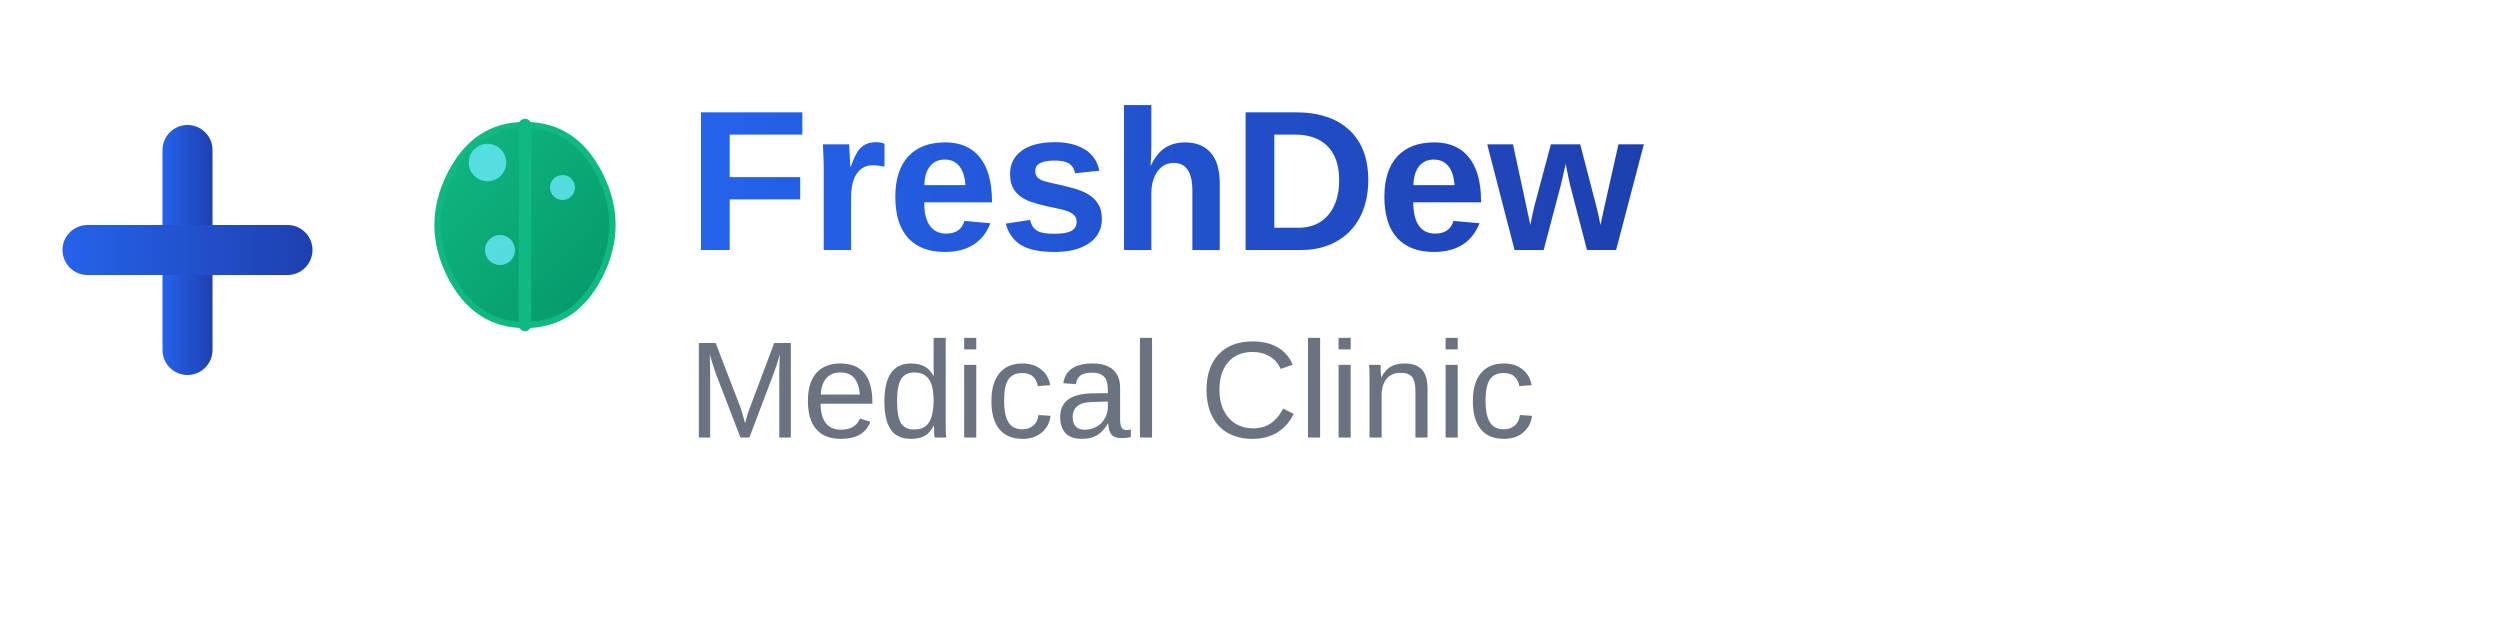
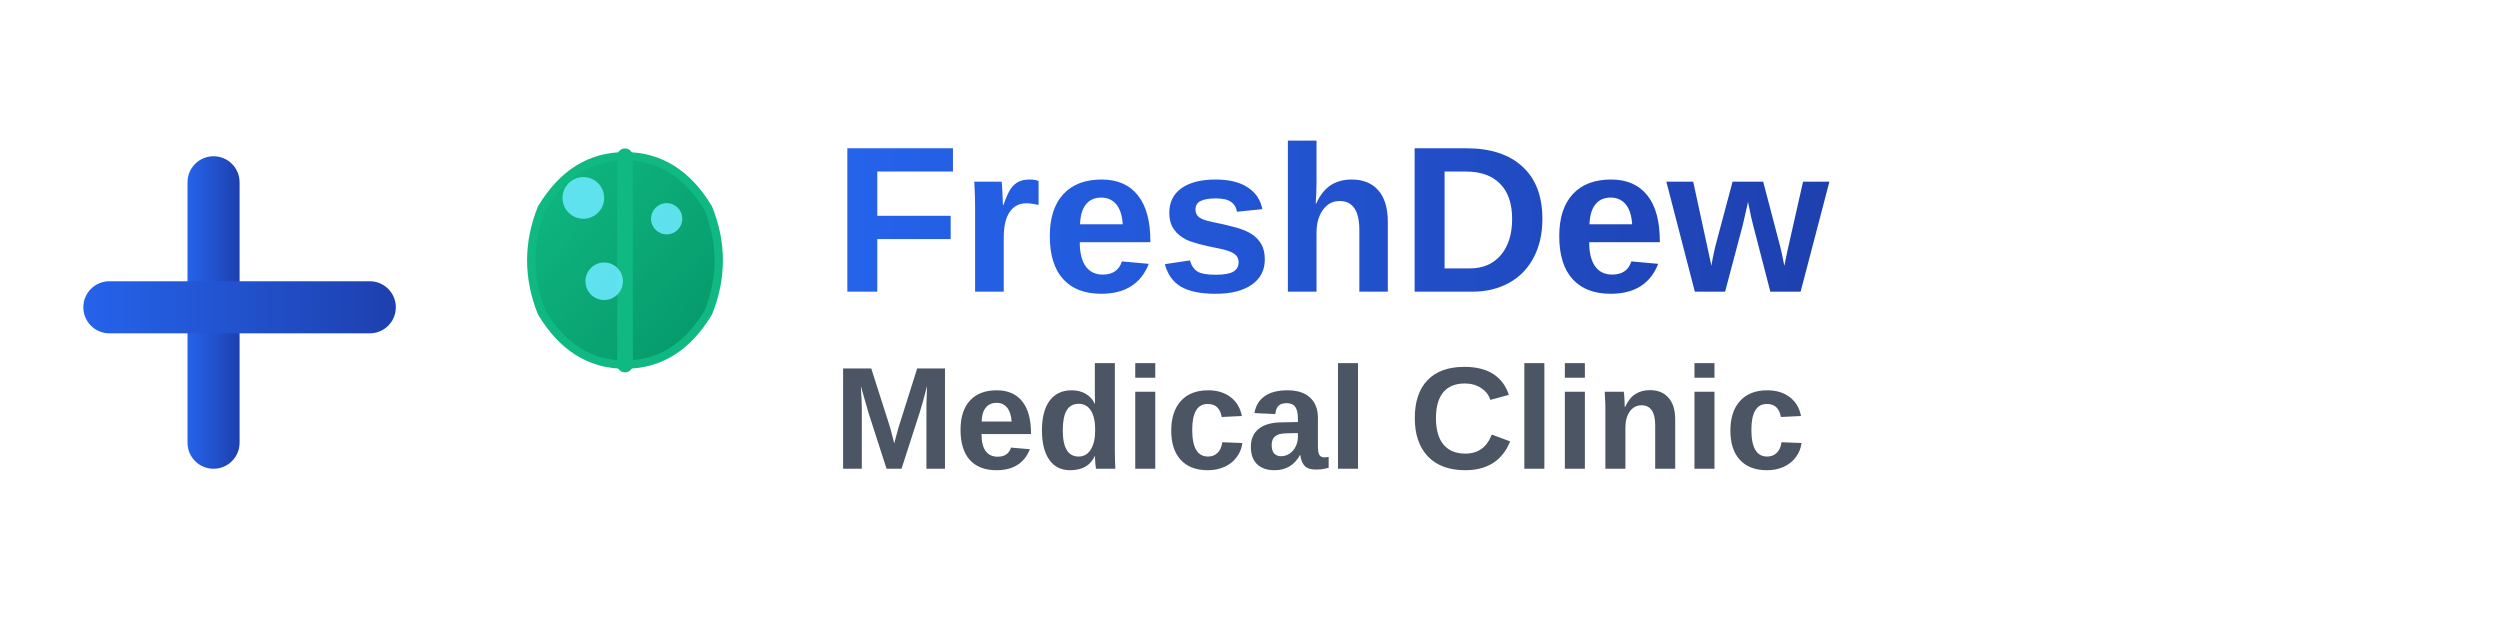
- <svg xmlns="http://www.w3.org/2000/svg" width="200" height="50" viewBox="0 0 200 50">
+ <svg xmlns="http://www.w3.org/2000/svg" width="240" height="60" viewBox="0 0 240 60">
  <defs>
    <linearGradient id="logoGradient" x1="0%" y1="0%" x2="100%" y2="0%">
      <stop offset="0%" style="stop-color:#2563eb;stop-opacity:1" />
      <stop offset="100%" style="stop-color:#1e40af;stop-opacity:1" />
    </linearGradient>
    <linearGradient id="leafGradient" x1="0%" y1="0%" x2="100%" y2="100%">
      <stop offset="0%" style="stop-color:#10b981;stop-opacity:1" />
      <stop offset="100%" style="stop-color:#059669;stop-opacity:1" />
    </linearGradient>
  </defs>
-   <g transform="translate(5, 10)">
-     <rect x="8" y="0" width="4" height="20" fill="url(#logoGradient)" rx="2" />
-     <rect x="0" y="8" width="20" height="4" fill="url(#logoGradient)" rx="2" />
+   <g transform="translate(8, 15)">
+     <rect x="10" y="0" width="5" height="30" fill="url(#logoGradient)" rx="2.5" />
+     <rect x="0" y="12" width="30" height="5" fill="url(#logoGradient)" rx="2.5" />
  </g>
-   <g transform="translate(30, 8)">
-     <path d="M 12 2 Q 8 2 6 6 Q 4 10 6 14 Q 8 18 12 18 Q 16 18 18 14 Q 20 10 18 6 Q 16 2 12 2 Z" fill="url(#leafGradient)" stroke="#10b981" stroke-width="0.5" />
-     <path d="M 12 2 L 12 18" stroke="#10b981" stroke-width="1" stroke-linecap="round" />
-     <circle cx="9" cy="5" r="1.5" fill="#67e8f9" opacity="0.8" />
-     <circle cx="15" cy="7" r="1" fill="#67e8f9" opacity="0.8" />
-     <circle cx="10" cy="12" r="1.2" fill="#67e8f9" opacity="0.8" />
+   <g transform="translate(45, 12)">
+     <path d="M 15 3 Q 10 3 7 8 Q 5 13 7 18 Q 10 23 15 23 Q 20 23 23 18 Q 25 13 23 8 Q 20 3 15 3 Z" fill="url(#leafGradient)" stroke="#10b981" stroke-width="0.8" />
+     <path d="M 15 3 L 15 23" stroke="#10b981" stroke-width="1.5" stroke-linecap="round" />
+     <circle cx="11" cy="7" r="2" fill="#67e8f9" opacity="0.9" />
+     <circle cx="19" cy="9" r="1.5" fill="#67e8f9" opacity="0.9" />
+     <circle cx="13" cy="15" r="1.8" fill="#67e8f9" opacity="0.9" />
  </g>
-   <text x="55" y="20" font-family="Arial, sans-serif" font-size="16" font-weight="700" fill="url(#logoGradient)">
+   <text x="80" y="28" font-family="Arial, sans-serif" font-size="20" font-weight="700" fill="url(#logoGradient)">
    FreshDew
  </text>
-   <text x="55" y="35" font-family="Arial, sans-serif" font-size="11" font-weight="500" fill="#6b7280">
+   <text x="80" y="45" font-family="Arial, sans-serif" font-size="14" font-weight="600" fill="#4b5563">
    Medical Clinic
  </text>
</svg>
